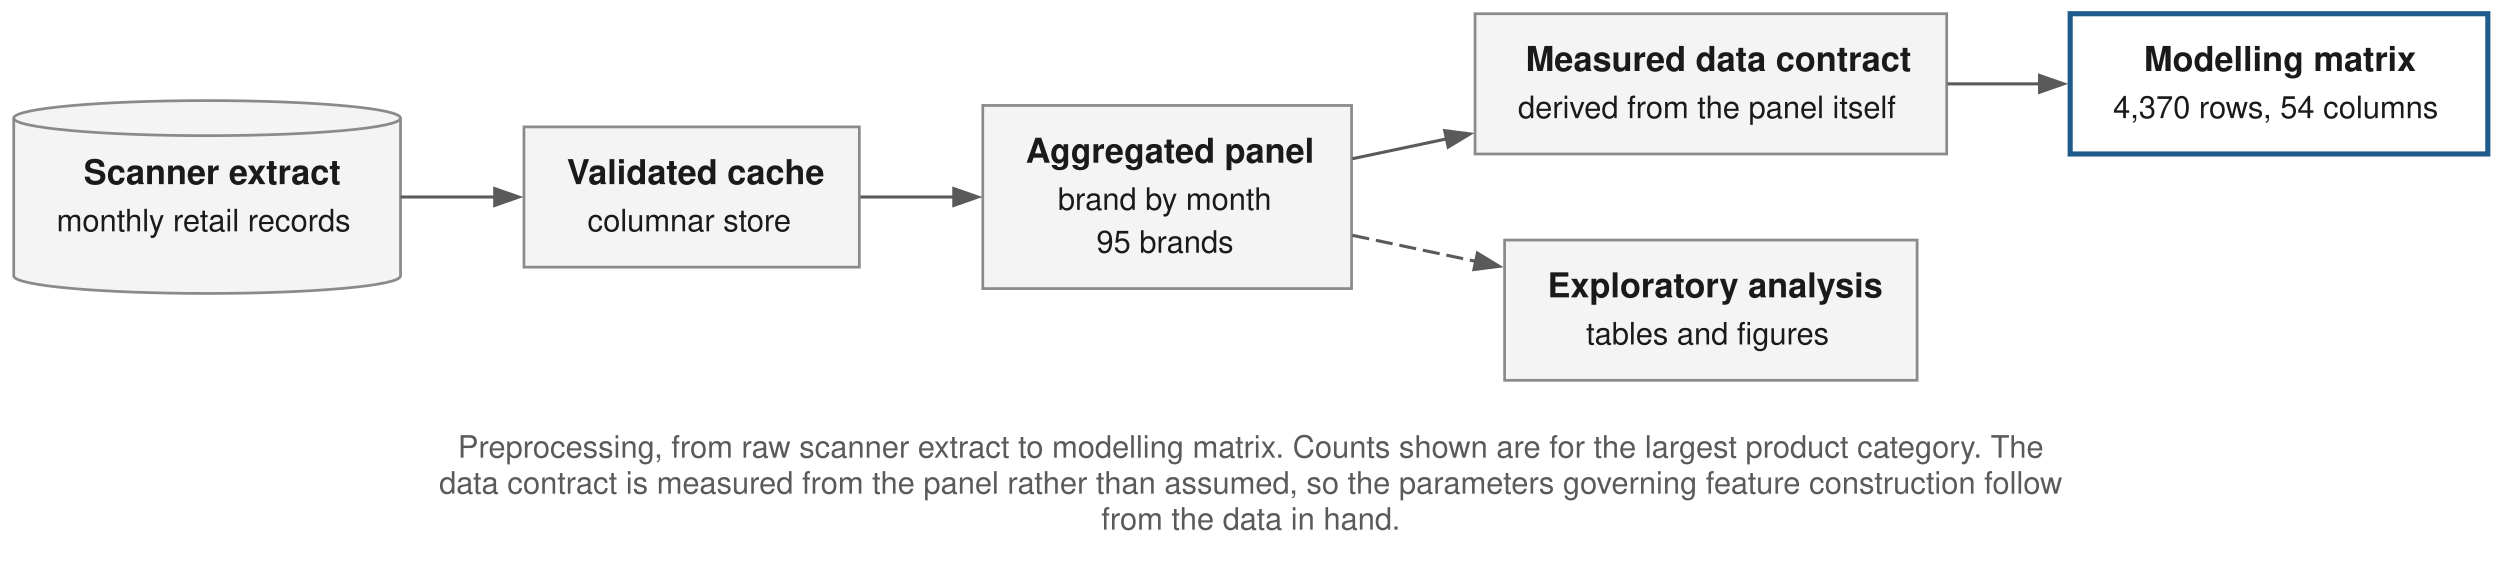
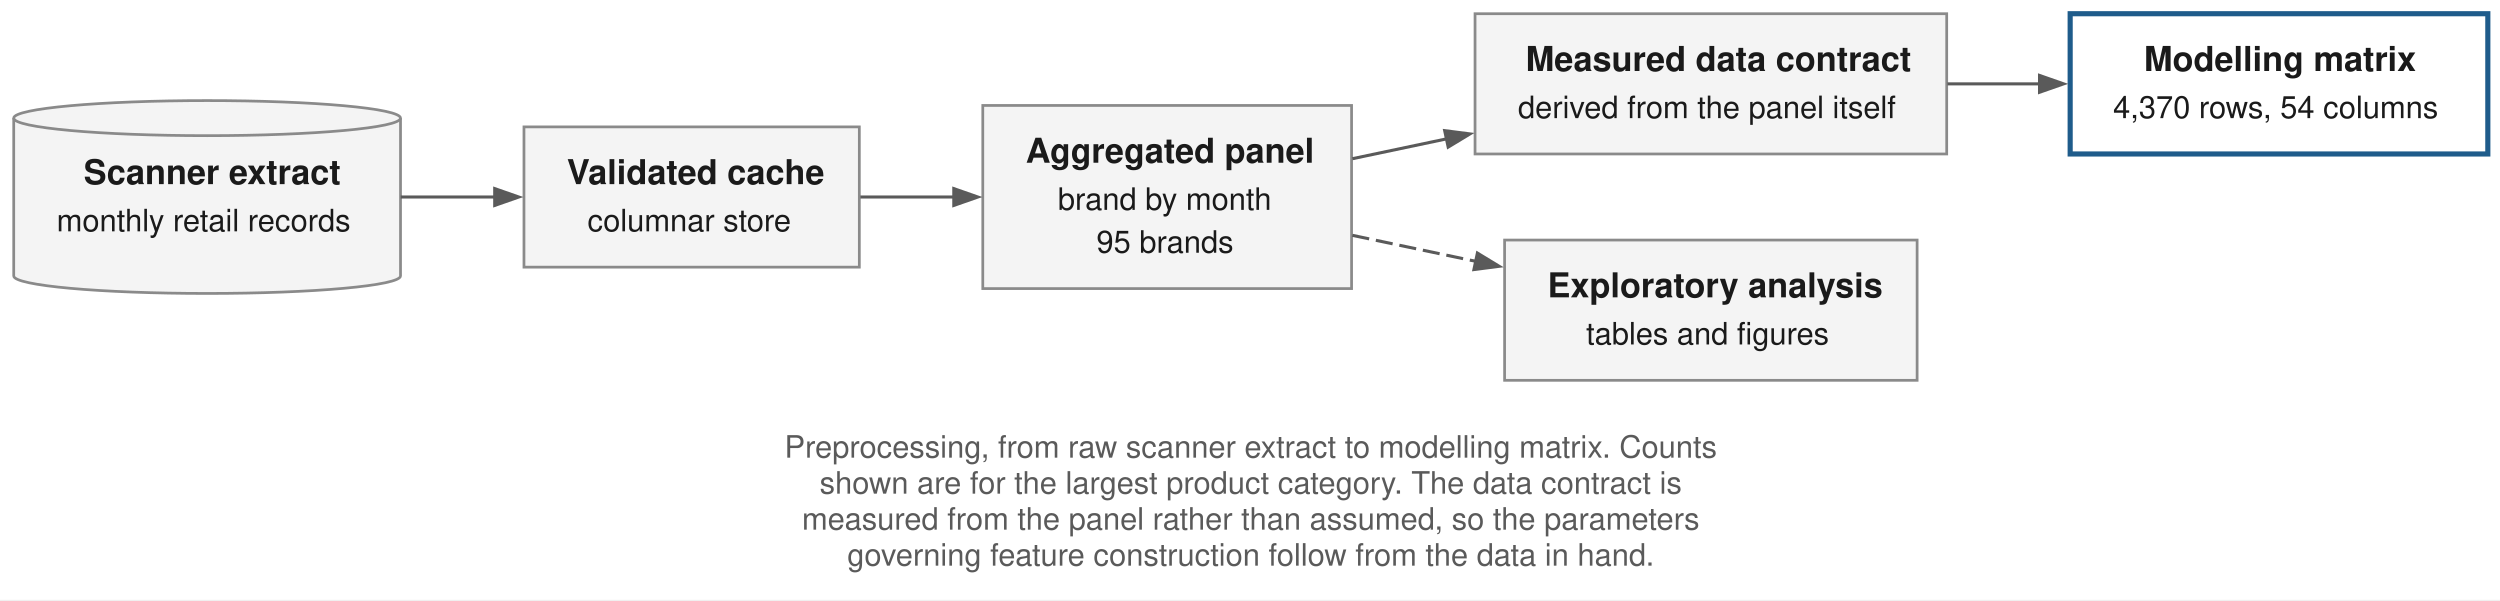
- <svg xmlns="http://www.w3.org/2000/svg" width="729pt" height="164pt" viewBox="0.00 0.00 729.00 164.00">
-   <g id="graph0" class="graph" transform="scale(1 1) rotate(0) translate(4 160.4)">
-     <polygon fill="white" stroke="none" points="-4,4 -4,-160.4 725.45,-160.4 725.45,4 -4,4" />
-     <text xml:space="preserve" text-anchor="middle" x="360.72" y="-26.95" font-family="Helvetica,sans-Serif" font-size="9.00" fill="#5a5a5a">Preprocessing, from raw scanner extract to modelling matrix. Counts shown are for the largest product category. The</text>
-     <text xml:space="preserve" text-anchor="middle" x="360.72" y="-16.45" font-family="Helvetica,sans-Serif" font-size="9.00" fill="#5a5a5a">data contract is measured from the panel rather than assumed, so the parameters governing feature construction follow</text>
-     <text xml:space="preserve" text-anchor="middle" x="360.72" y="-5.95" font-family="Helvetica,sans-Serif" font-size="9.00" fill="#5a5a5a">from the data in hand.</text>
+ <svg xmlns="http://www.w3.org/2000/svg" width="729pt" height="175pt" viewBox="0.00 0.00 729.00 175.00">
+   <g id="graph0" class="graph" transform="scale(1 1) rotate(0) translate(4 170.9)">
+     <polygon fill="white" stroke="none" points="-4,4 -4,-170.9 725.45,-170.9 725.45,4 -4,4" />
+     <text xml:space="preserve" text-anchor="middle" x="360.72" y="-37.45" font-family="Helvetica,sans-Serif" font-size="9.00" fill="#5a5a5a">Preprocessing, from raw scanner extract to modelling matrix. Counts</text>
+     <text xml:space="preserve" text-anchor="middle" x="360.72" y="-26.95" font-family="Helvetica,sans-Serif" font-size="9.00" fill="#5a5a5a">shown are for the largest product category. The data contract is</text>
+     <text xml:space="preserve" text-anchor="middle" x="360.72" y="-16.45" font-family="Helvetica,sans-Serif" font-size="9.00" fill="#5a5a5a">measured from the panel rather than assumed, so the parameters</text>
+     <text xml:space="preserve" text-anchor="middle" x="360.72" y="-5.95" font-family="Helvetica,sans-Serif" font-size="9.00" fill="#5a5a5a">governing feature construction follow from the data in hand.</text>
    <g id="node1" class="node">
-       <path fill="#f4f4f4" stroke="#8a8a8a" stroke-width="0.8" d="M112.79,-125.96C112.79,-128.78 87.51,-131.07 56.39,-131.07 25.28,-131.07 0,-128.78 0,-125.96 0,-125.96 0,-79.94 0,-79.94 0,-77.12 25.28,-74.83 56.39,-74.83 87.51,-74.83 112.79,-77.12 112.79,-79.94 112.79,-79.94 112.79,-125.96 112.79,-125.96" />
-       <path fill="none" stroke="#8a8a8a" stroke-width="0.8" d="M112.79,-125.96C112.79,-123.14 87.51,-120.84 56.39,-120.84 25.28,-120.84 0,-123.14 0,-125.96" />
-       <text xml:space="preserve" text-anchor="start" x="20.39" y="-106.7" font-family="Helvetica,sans-Serif" font-weight="bold" font-size="10.00" fill="#1a1a1a">Scanner extract</text>
-       <text xml:space="preserve" text-anchor="start" x="12.52" y="-92.95" font-family="Helvetica,sans-Serif" font-size="9.00" fill="#1a1a1a">monthly retail records</text>
+       <path fill="#f4f4f4" stroke="#8a8a8a" stroke-width="0.8" d="M112.79,-136.46C112.79,-139.28 87.51,-141.57 56.39,-141.57 25.28,-141.57 0,-139.28 0,-136.46 0,-136.46 0,-90.44 0,-90.44 0,-87.62 25.28,-85.33 56.39,-85.33 87.51,-85.33 112.79,-87.62 112.79,-90.44 112.79,-90.44 112.79,-136.46 112.79,-136.46" />
+       <path fill="none" stroke="#8a8a8a" stroke-width="0.8" d="M112.79,-136.46C112.79,-133.64 87.51,-131.34 56.39,-131.34 25.28,-131.34 0,-133.64 0,-136.46" />
+       <text xml:space="preserve" text-anchor="start" x="20.39" y="-117.2" font-family="Helvetica,sans-Serif" font-weight="bold" font-size="10.00" fill="#1a1a1a">Scanner extract</text>
+       <text xml:space="preserve" text-anchor="start" x="12.52" y="-103.45" font-family="Helvetica,sans-Serif" font-size="9.00" fill="#1a1a1a">monthly retail records</text>
    </g>
    <g id="node2" class="node">
-       <polygon fill="#f4f4f4" stroke="#8a8a8a" stroke-width="0.8" points="246.58,-123.4 148.79,-123.4 148.79,-82.5 246.58,-82.5 246.58,-123.4" />
-       <text xml:space="preserve" text-anchor="start" x="161.31" y="-106.7" font-family="Helvetica,sans-Serif" font-weight="bold" font-size="10.00" fill="#1a1a1a">Validated cache</text>
-       <text xml:space="preserve" text-anchor="start" x="167.31" y="-92.95" font-family="Helvetica,sans-Serif" font-size="9.00" fill="#1a1a1a">columnar store</text>
+       <polygon fill="#f4f4f4" stroke="#8a8a8a" stroke-width="0.8" points="246.58,-133.9 148.79,-133.9 148.79,-93 246.58,-93 246.58,-133.9" />
+       <text xml:space="preserve" text-anchor="start" x="161.31" y="-117.2" font-family="Helvetica,sans-Serif" font-weight="bold" font-size="10.00" fill="#1a1a1a">Validated cache</text>
+       <text xml:space="preserve" text-anchor="start" x="167.31" y="-103.45" font-family="Helvetica,sans-Serif" font-size="9.00" fill="#1a1a1a">columnar store</text>
    </g>
    <g id="edge1" class="edge">
-       <path fill="none" stroke="#5a5a5a" stroke-width="0.9" d="M112.85,-102.95C121.91,-102.95 131.3,-102.95 140.39,-102.95" />
-       <polygon fill="#5a5a5a" stroke="#5a5a5a" stroke-width="0.9" points="140.26,-105.4 147.26,-102.95 140.26,-100.5 140.26,-105.4" />
+       <path fill="none" stroke="#5a5a5a" stroke-width="0.9" d="M112.85,-113.45C121.91,-113.45 131.3,-113.45 140.39,-113.45" />
+       <polygon fill="#5a5a5a" stroke="#5a5a5a" stroke-width="0.9" points="140.26,-115.9 147.26,-113.45 140.26,-111 140.26,-115.9" />
    </g>
    <g id="node3" class="node">
-       <polygon fill="#f4f4f4" stroke="#8a8a8a" stroke-width="0.8" points="390.12,-129.65 282.58,-129.65 282.58,-76.25 390.12,-76.25 390.12,-129.65" />
-       <text xml:space="preserve" text-anchor="start" x="295.1" y="-112.95" font-family="Helvetica,sans-Serif" font-weight="bold" font-size="10.00" fill="#1a1a1a">Aggregated panel</text>
-       <text xml:space="preserve" text-anchor="start" x="304.47" y="-99.2" font-family="Helvetica,sans-Serif" font-size="9.00" fill="#1a1a1a">brand by month</text>
-       <text xml:space="preserve" text-anchor="start" x="315.72" y="-86.7" font-family="Helvetica,sans-Serif" font-size="9.00" fill="#1a1a1a">95 brands</text>
+       <polygon fill="#f4f4f4" stroke="#8a8a8a" stroke-width="0.8" points="390.12,-140.15 282.58,-140.15 282.58,-86.75 390.12,-86.75 390.12,-140.15" />
+       <text xml:space="preserve" text-anchor="start" x="295.1" y="-123.45" font-family="Helvetica,sans-Serif" font-weight="bold" font-size="10.00" fill="#1a1a1a">Aggregated panel</text>
+       <text xml:space="preserve" text-anchor="start" x="304.47" y="-109.7" font-family="Helvetica,sans-Serif" font-size="9.00" fill="#1a1a1a">brand by month</text>
+       <text xml:space="preserve" text-anchor="start" x="315.72" y="-97.2" font-family="Helvetica,sans-Serif" font-size="9.00" fill="#1a1a1a">95 brands</text>
    </g>
    <g id="edge2" class="edge">
-       <path fill="none" stroke="#5a5a5a" stroke-width="0.9" d="M246.87,-102.95C255.69,-102.95 265.01,-102.95 274.16,-102.95" />
-       <polygon fill="#5a5a5a" stroke="#5a5a5a" stroke-width="0.9" points="274.13,-105.4 281.13,-102.95 274.13,-100.5 274.13,-105.4" />
+       <path fill="none" stroke="#5a5a5a" stroke-width="0.9" d="M246.87,-113.45C255.69,-113.45 265.01,-113.45 274.16,-113.45" />
+       <polygon fill="#5a5a5a" stroke="#5a5a5a" stroke-width="0.9" points="274.13,-115.9 281.13,-113.45 274.13,-111 274.13,-115.9" />
    </g>
    <g id="node4" class="node">
-       <polygon fill="#f4f4f4" stroke="#8a8a8a" stroke-width="0.8" points="563.66,-156.4 426.12,-156.4 426.12,-115.5 563.66,-115.5 563.66,-156.4" />
-       <text xml:space="preserve" text-anchor="start" x="440.89" y="-139.7" font-family="Helvetica,sans-Serif" font-weight="bold" font-size="10.00" fill="#1a1a1a">Measured data contract</text>
-       <text xml:space="preserve" text-anchor="start" x="438.64" y="-125.95" font-family="Helvetica,sans-Serif" font-size="9.00" fill="#1a1a1a">derived from the panel itself</text>
+       <polygon fill="#f4f4f4" stroke="#8a8a8a" stroke-width="0.8" points="563.66,-166.9 426.12,-166.9 426.12,-126 563.66,-126 563.66,-166.9" />
+       <text xml:space="preserve" text-anchor="start" x="440.89" y="-150.2" font-family="Helvetica,sans-Serif" font-weight="bold" font-size="10.00" fill="#1a1a1a">Measured data contract</text>
+       <text xml:space="preserve" text-anchor="start" x="438.64" y="-136.45" font-family="Helvetica,sans-Serif" font-size="9.00" fill="#1a1a1a">derived from the panel itself</text>
    </g>
    <g id="edge3" class="edge">
-       <path fill="none" stroke="#5a5a5a" stroke-width="0.9" d="M390.35,-114.12C399.2,-115.99 408.53,-117.96 417.82,-119.91" />
-       <polygon fill="#5a5a5a" stroke="#5a5a5a" stroke-width="0.9" points="417.27,-122.3 424.63,-121.35 418.29,-117.51 417.27,-122.3" />
+       <path fill="none" stroke="#5a5a5a" stroke-width="0.9" d="M390.35,-124.62C399.2,-126.49 408.53,-128.46 417.82,-130.41" />
+       <polygon fill="#5a5a5a" stroke="#5a5a5a" stroke-width="0.9" points="417.27,-132.8 424.63,-131.85 418.29,-128.01 417.27,-132.8" />
    </g>
    <g id="node6" class="node">
-       <polygon fill="#f4f4f4" stroke="#8a8a8a" stroke-width="0.8" points="555.03,-90.4 434.74,-90.4 434.74,-49.5 555.03,-49.5 555.03,-90.4" />
-       <text xml:space="preserve" text-anchor="start" x="447.26" y="-73.7" font-family="Helvetica,sans-Serif" font-weight="bold" font-size="10.00" fill="#1a1a1a">Exploratory analysis</text>
-       <text xml:space="preserve" text-anchor="start" x="458.51" y="-59.95" font-family="Helvetica,sans-Serif" font-size="9.00" fill="#1a1a1a">tables and figures</text>
+       <polygon fill="#f4f4f4" stroke="#8a8a8a" stroke-width="0.8" points="555.03,-100.9 434.74,-100.9 434.74,-60 555.03,-60 555.03,-100.9" />
+       <text xml:space="preserve" text-anchor="start" x="447.26" y="-84.2" font-family="Helvetica,sans-Serif" font-weight="bold" font-size="10.00" fill="#1a1a1a">Exploratory analysis</text>
+       <text xml:space="preserve" text-anchor="start" x="458.51" y="-70.45" font-family="Helvetica,sans-Serif" font-size="9.00" fill="#1a1a1a">tables and figures</text>
    </g>
    <g id="edge5" class="edge">
-       <path fill="none" stroke="#5a5a5a" stroke-width="0.9" stroke-dasharray="5,2" d="M390.35,-91.78C401.99,-89.32 414.47,-86.69 426.59,-84.14" />
-       <polygon fill="#5a5a5a" stroke="#5a5a5a" stroke-width="0.9" points="426.81,-86.6 433.15,-82.75 425.8,-81.8 426.81,-86.6" />
+       <path fill="none" stroke="#5a5a5a" stroke-width="0.9" stroke-dasharray="5,2" d="M390.35,-102.28C401.99,-99.82 414.47,-97.19 426.59,-94.64" />
+       <polygon fill="#5a5a5a" stroke="#5a5a5a" stroke-width="0.9" points="426.81,-97.1 433.15,-93.25 425.8,-92.3 426.81,-97.1" />
    </g>
    <g id="node5" class="node">
-       <polygon fill="white" stroke="#1f5c8b" stroke-width="1.5" points="721.45,-156.4 599.66,-156.4 599.66,-115.5 721.45,-115.5 721.45,-156.4" />
-       <text xml:space="preserve" text-anchor="start" x="621.18" y="-139.7" font-family="Helvetica,sans-Serif" font-weight="bold" font-size="10.00" fill="#1a1a1a">Modelling matrix</text>
-       <text xml:space="preserve" text-anchor="start" x="612.18" y="-125.95" font-family="Helvetica,sans-Serif" font-size="9.00" fill="#1a1a1a">4,370 rows, 54 columns</text>
+       <polygon fill="white" stroke="#1f5c8b" stroke-width="1.5" points="721.45,-166.9 599.66,-166.9 599.66,-126 721.45,-126 721.45,-166.9" />
+       <text xml:space="preserve" text-anchor="start" x="621.18" y="-150.2" font-family="Helvetica,sans-Serif" font-weight="bold" font-size="10.00" fill="#1a1a1a">Modelling matrix</text>
+       <text xml:space="preserve" text-anchor="start" x="612.18" y="-136.45" font-family="Helvetica,sans-Serif" font-size="9.00" fill="#1a1a1a">4,370 rows, 54 columns</text>
    </g>
    <g id="edge4" class="edge">
-       <path fill="none" stroke="#5a5a5a" stroke-width="0.9" d="M563.88,-135.95C572.82,-135.95 581.99,-135.95 590.94,-135.95" />
-       <polygon fill="#5a5a5a" stroke="#5a5a5a" stroke-width="0.9" points="590.73,-138.4 597.73,-135.95 590.73,-133.5 590.73,-138.4" />
+       <path fill="none" stroke="#5a5a5a" stroke-width="0.9" d="M563.88,-146.45C572.82,-146.45 581.99,-146.45 590.94,-146.45" />
+       <polygon fill="#5a5a5a" stroke="#5a5a5a" stroke-width="0.9" points="590.73,-148.9 597.73,-146.45 590.73,-144 590.73,-148.9" />
    </g>
  </g>
</svg>
